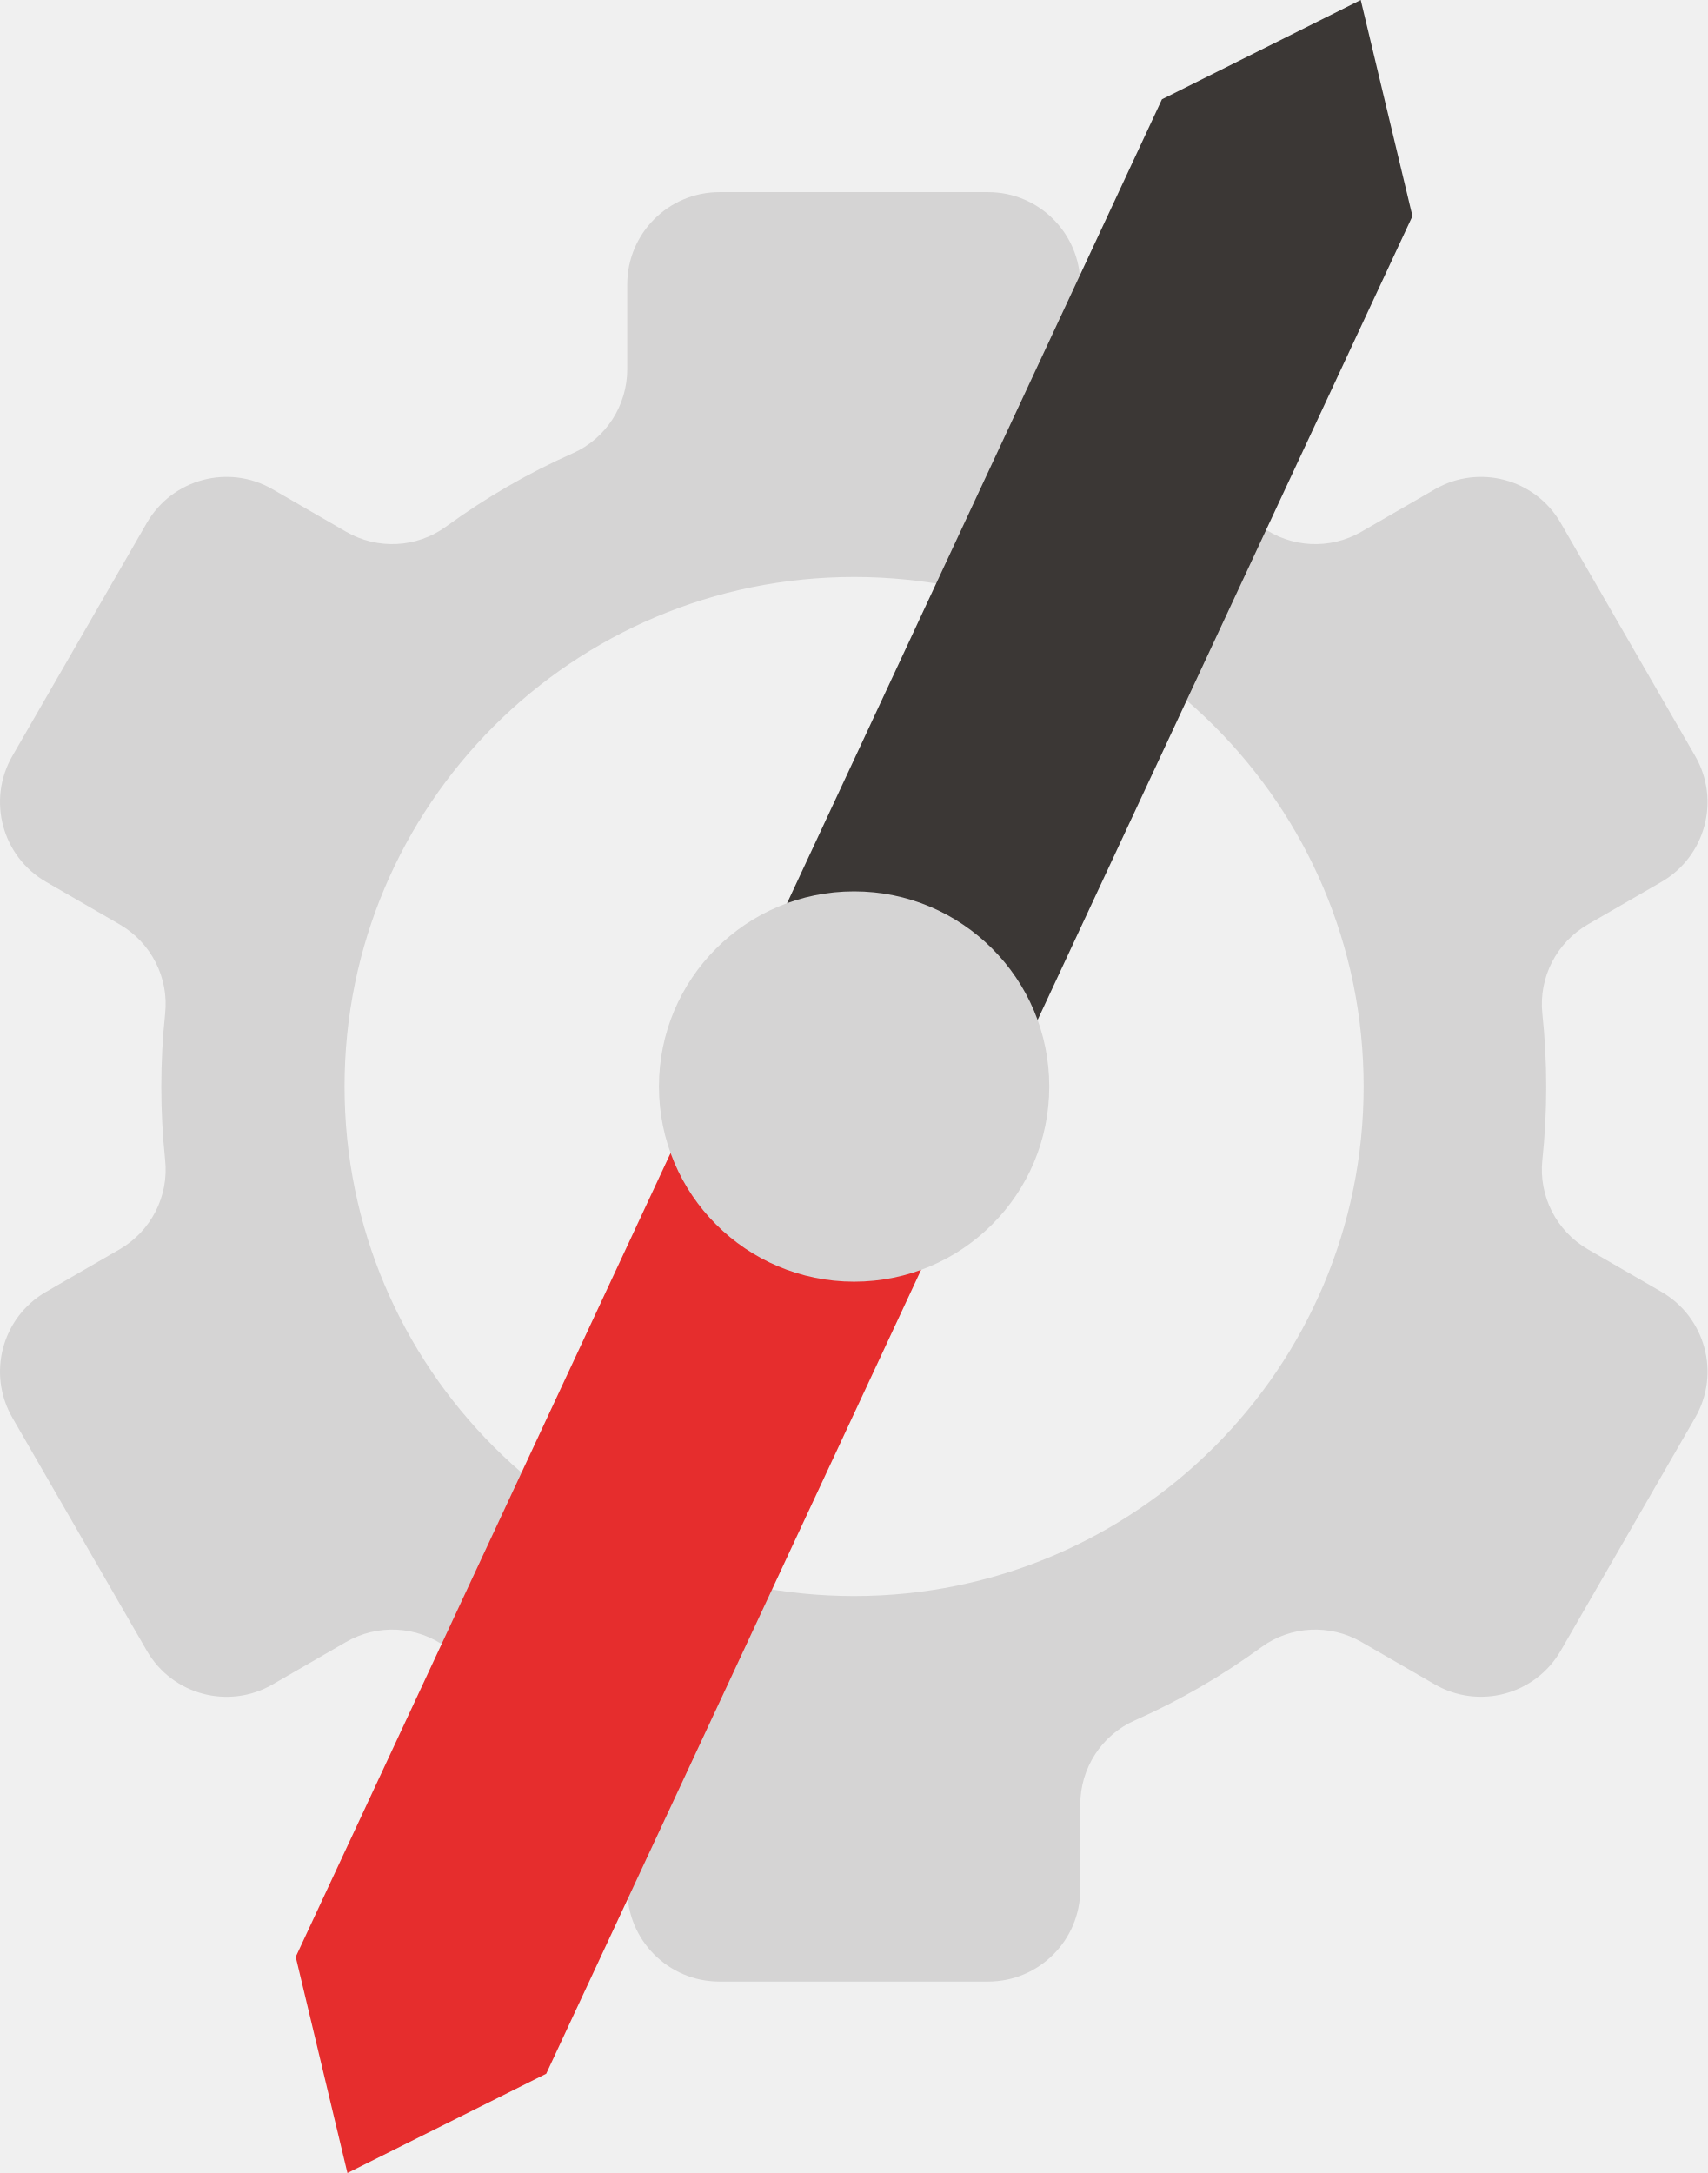
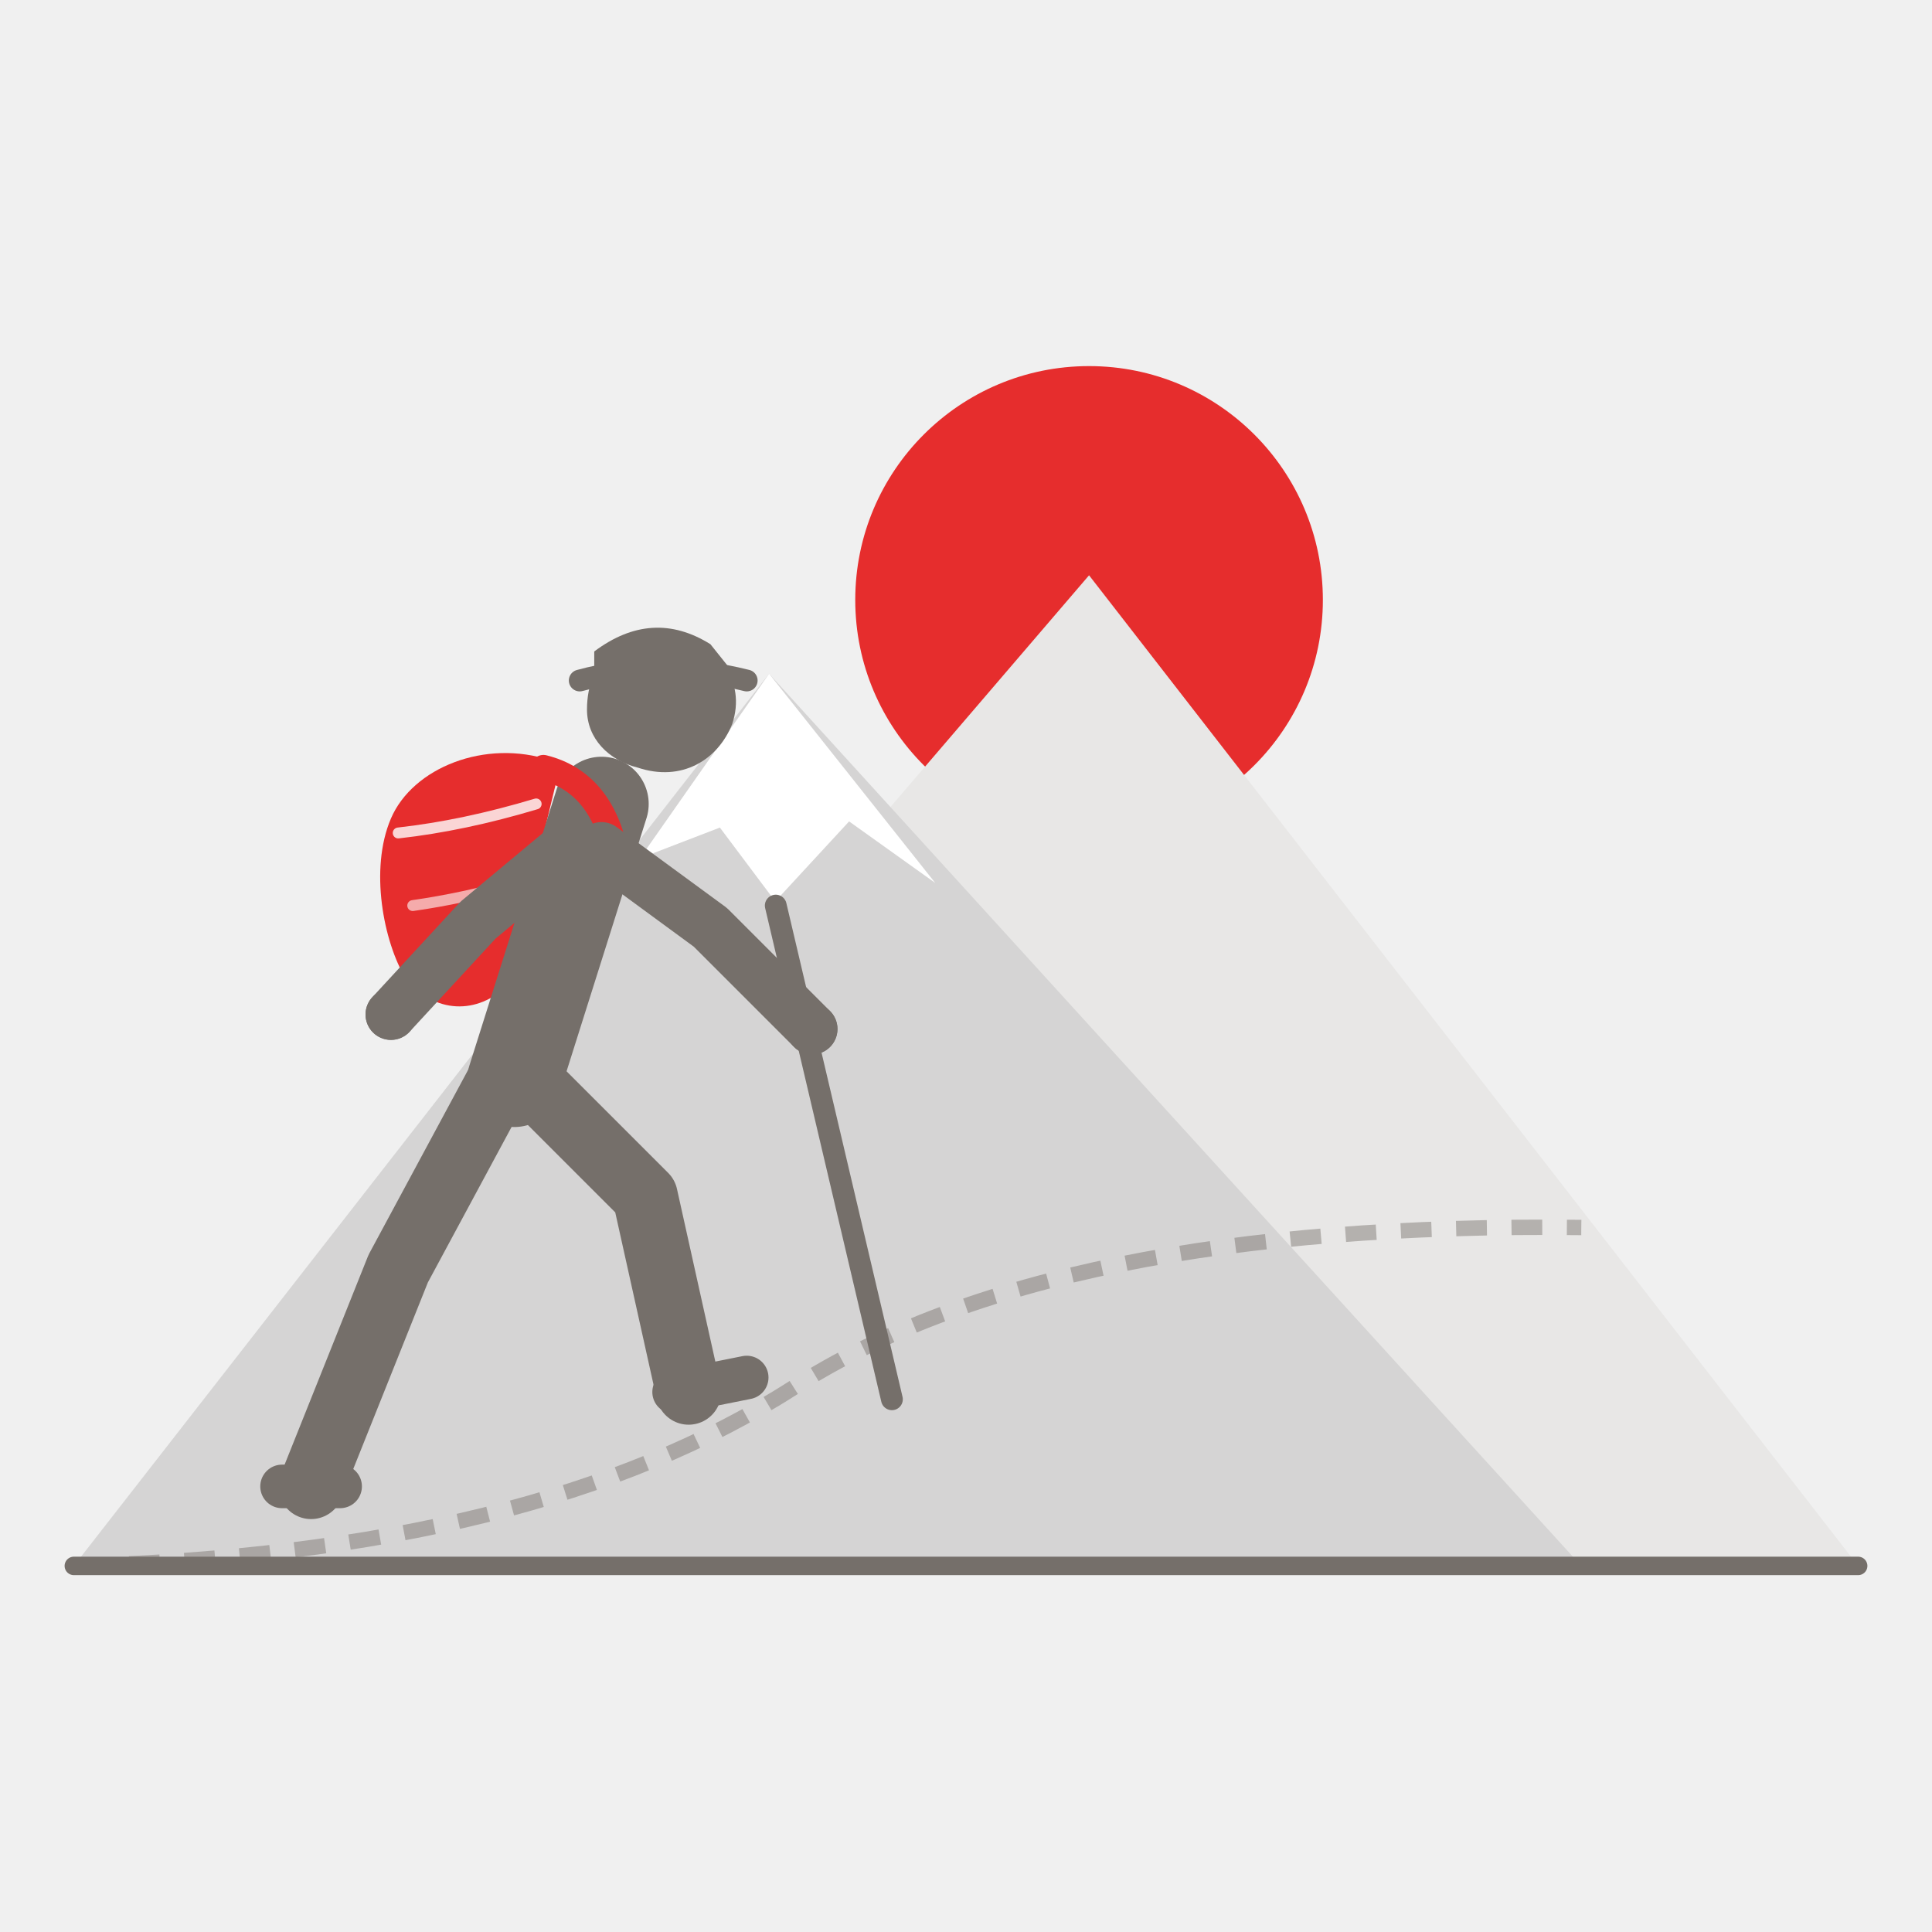
- <svg xmlns="http://www.w3.org/2000/svg" version="1.1" id="svg2" width="194.709" height="247.793" viewBox="0 0 194.71 247.793">
-   <defs id="defs6" />
-   <path d="m 97.394,65.792 c -32.091,0 -58.105,26.015 -58.105,58.105 0,32.089 26.015,58.104 58.105,58.104 32.091,0 58.105,-26.015 58.105,-58.104 0,-32.091 -26.015,-58.105 -58.105,-58.105 m 78.484,66.496 c -0.433,4.119 1.612,8.104 5.195,10.175 l 8.381,4.844 c 5.025,2.903 6.747,9.329 3.848,14.356 l -15.321,26.56 c -2.903,5.035 -9.339,6.759 -14.369,3.851 l -8.353,-4.827 c -3.587,-2.073 -8.067,-1.865 -11.412,0.576 -4.487,3.276 -9.335,6.091 -14.469,8.373 -3.777,1.679 -6.193,5.448 -6.193,9.584 v 9.669 c 0,5.808 -4.708,10.516 -10.515,10.516 h -30.628 c -5.807,0 -10.513,-4.708 -10.513,-10.515 v -9.671 c 0,-4.136 -2.417,-7.905 -6.193,-9.584 -5.135,-2.283 -9.983,-5.097 -14.471,-8.373 -3.345,-2.441 -7.825,-2.649 -11.412,-0.576 l -8.369,4.837 c -5.023,2.903 -11.445,1.18 -14.345,-3.848 L 1.41,161.665 c -2.9,-5.027 -1.18,-11.456 3.844,-14.357 l 8.383,-4.845 c 3.584,-2.071 5.629,-6.056 5.195,-10.175 -0.289,-2.745 -0.439,-5.531 -0.439,-8.352 0,-2.821 0.149,-5.608 0.439,-8.352 0.435,-4.119 -1.611,-8.104 -5.195,-10.175 l -8.38,-4.843 C 0.23,97.662 -1.491,91.236 1.409,86.208 L 16.737,59.636 c 2.9,-5.027 9.323,-6.749 14.345,-3.847 l 8.381,4.843 c 3.588,2.073 8.064,1.852 11.411,-0.591 4.485,-3.273 9.328,-6.084 14.46,-8.364 3.776,-1.68 6.193,-5.448 6.193,-9.585 v -9.669 c 0,-5.808 4.707,-10.516 10.515,-10.516 h 30.627 c 5.807,0 10.515,4.708 10.515,10.515 v 9.671 c 0,4.137 2.416,7.905 6.193,9.585 5.131,2.28 9.975,5.091 14.46,8.364 3.347,2.443 7.823,2.664 11.409,0.591 l 8.383,-4.843 c 5.023,-2.903 11.445,-1.18 14.345,3.847 l 15.327,26.572 c 2.9,5.028 1.179,11.455 -3.847,14.359 l -8.381,4.843 c -3.583,2.071 -5.628,6.056 -5.195,10.175 0.291,2.744 0.44,5.531 0.44,8.352 0,2.821 -0.149,5.607 -0.44,8.352" style="fill:#d5d4d4;fill-opacity:1;fill-rule:nonzero;stroke:none;stroke-width:1.333" id="path100" />
-   <path d="M 155.168,0 132.5,11.322 83.111,117.236 111.676,130.559 161.064,24.643 Z" style="fill:#3b3735;stroke-width:1.333" id="path3" />
-   <path d="M 83.111,117.236 33.723,223.15 39.619,247.793 62.287,236.471 111.676,130.559 Z" style="fill:#e62d2d;stroke-width:1.333" id="path2" />
-   <path d="m 119.648,123.897 c 0,12.291 -9.964,22.255 -22.253,22.255 -12.291,0 -22.255,-9.964 -22.255,-22.255 0,-12.291 9.964,-22.253 22.255,-22.253 12.289,0 22.253,9.963 22.253,22.253" style="fill:#d5d4d4;fill-opacity:1;fill-rule:nonzero;stroke:none;stroke-width:1.333" id="path120" />
+ <svg xmlns="http://www.w3.org/2000/svg" viewBox="343 -59.5 314 314" fill="none">
+   <g id="hiker-logo">
+     <circle cx="520" cy="38" r="38" fill="#e62d2d" />
+     <polygon points="382,195 520,34 645,195" fill="#e8e7e6" />
+     <polygon points="355,195 468,50 600,195" fill="#d5d4d4" />
+     <polygon points="468,50 447,80 460,75 469,87 481,74 495,84" fill="#ffffff" />
+     <path d="M355 195 Q430 193 472 166 T600 140" fill="none" stroke="#756f6a" stroke-width="2.5" stroke-dasharray="5 4" opacity="0.45" />
+     <line x1="355" y1="195" x2="645" y2="195" stroke="#756f6a" stroke-width="3" stroke-linecap="round" />
+     <g id="hiker-person" transform="translate(-104.4,-25.6) scale(1.18)">
+       <path d="M 455 76 C 446 73 436 77 433 84 C 430 91 432 101 435 106 C 439 111 445 111 449 107 L 456 78 Z" fill="#e62d2d" />
+       <path d="M 434 86 Q 443 85 453 82" stroke="#ffffff" stroke-width="1.5" stroke-linecap="round" fill="none" opacity="0.8" />
+       <path d="M 436 96 Q 443 95 450 93" stroke="#ffffff" stroke-width="1.5" stroke-linecap="round" fill="none" opacity="0.6" />
+       <path d="M448 120 L434 146 L422 176" fill="none" stroke="#756f6a" stroke-width="9" stroke-linecap="round" stroke-linejoin="round" />
+       <path d="M418 176 L426 176" stroke="#756f6a" stroke-width="6" stroke-linecap="round" />
+       <path d="M462 82 L450 120" stroke="#756f6a" stroke-width="13" stroke-linecap="round" />
+       <path d="M 454 77 Q 462 79 464 89" fill="none" stroke="#e62d2d" stroke-width="3.5" stroke-linecap="round" />
+       <path d="M460 69 C460 62 465 58 472 59 C478 60 482 65 480 71 C478 76 473 79 467 77 C463 76 460 73 460 69 Z" fill="#756f6a" />
+       <path d="M461 61 Q469 55 477 60 L481 65 Q471 63 461 65 Z" fill="#756f6a" />
+       <path d="M459 65 Q470 62 482 65" fill="none" stroke="#756f6a" stroke-width="3" stroke-linecap="round" />
+       <path d="M452 120 L468 136 L474 163" fill="none" stroke="#756f6a" stroke-width="9" stroke-linecap="round" stroke-linejoin="round" />
+       <path d="M472 163 L482 161" stroke="#756f6a" stroke-width="6" stroke-linecap="round" />
+       <path d="M462 88 L477 99 L491 113" fill="none" stroke="#756f6a" stroke-width="7" stroke-linecap="round" stroke-linejoin="round" />
+       <circle cx="491" cy="113" r="3.5" fill="#756f6a" />
+       <path d="M457 88 L445 98 L433 111" fill="none" stroke="#756f6a" stroke-width="7" stroke-linecap="round" stroke-linejoin="round" />
+       <circle cx="433" cy="111" r="3.5" fill="#756f6a" />
+       <line x1="486" y1="96" x2="502" y2="164" stroke="#756f6a" stroke-width="3" stroke-linecap="round" />
+     </g>
+   </g>
</svg>
